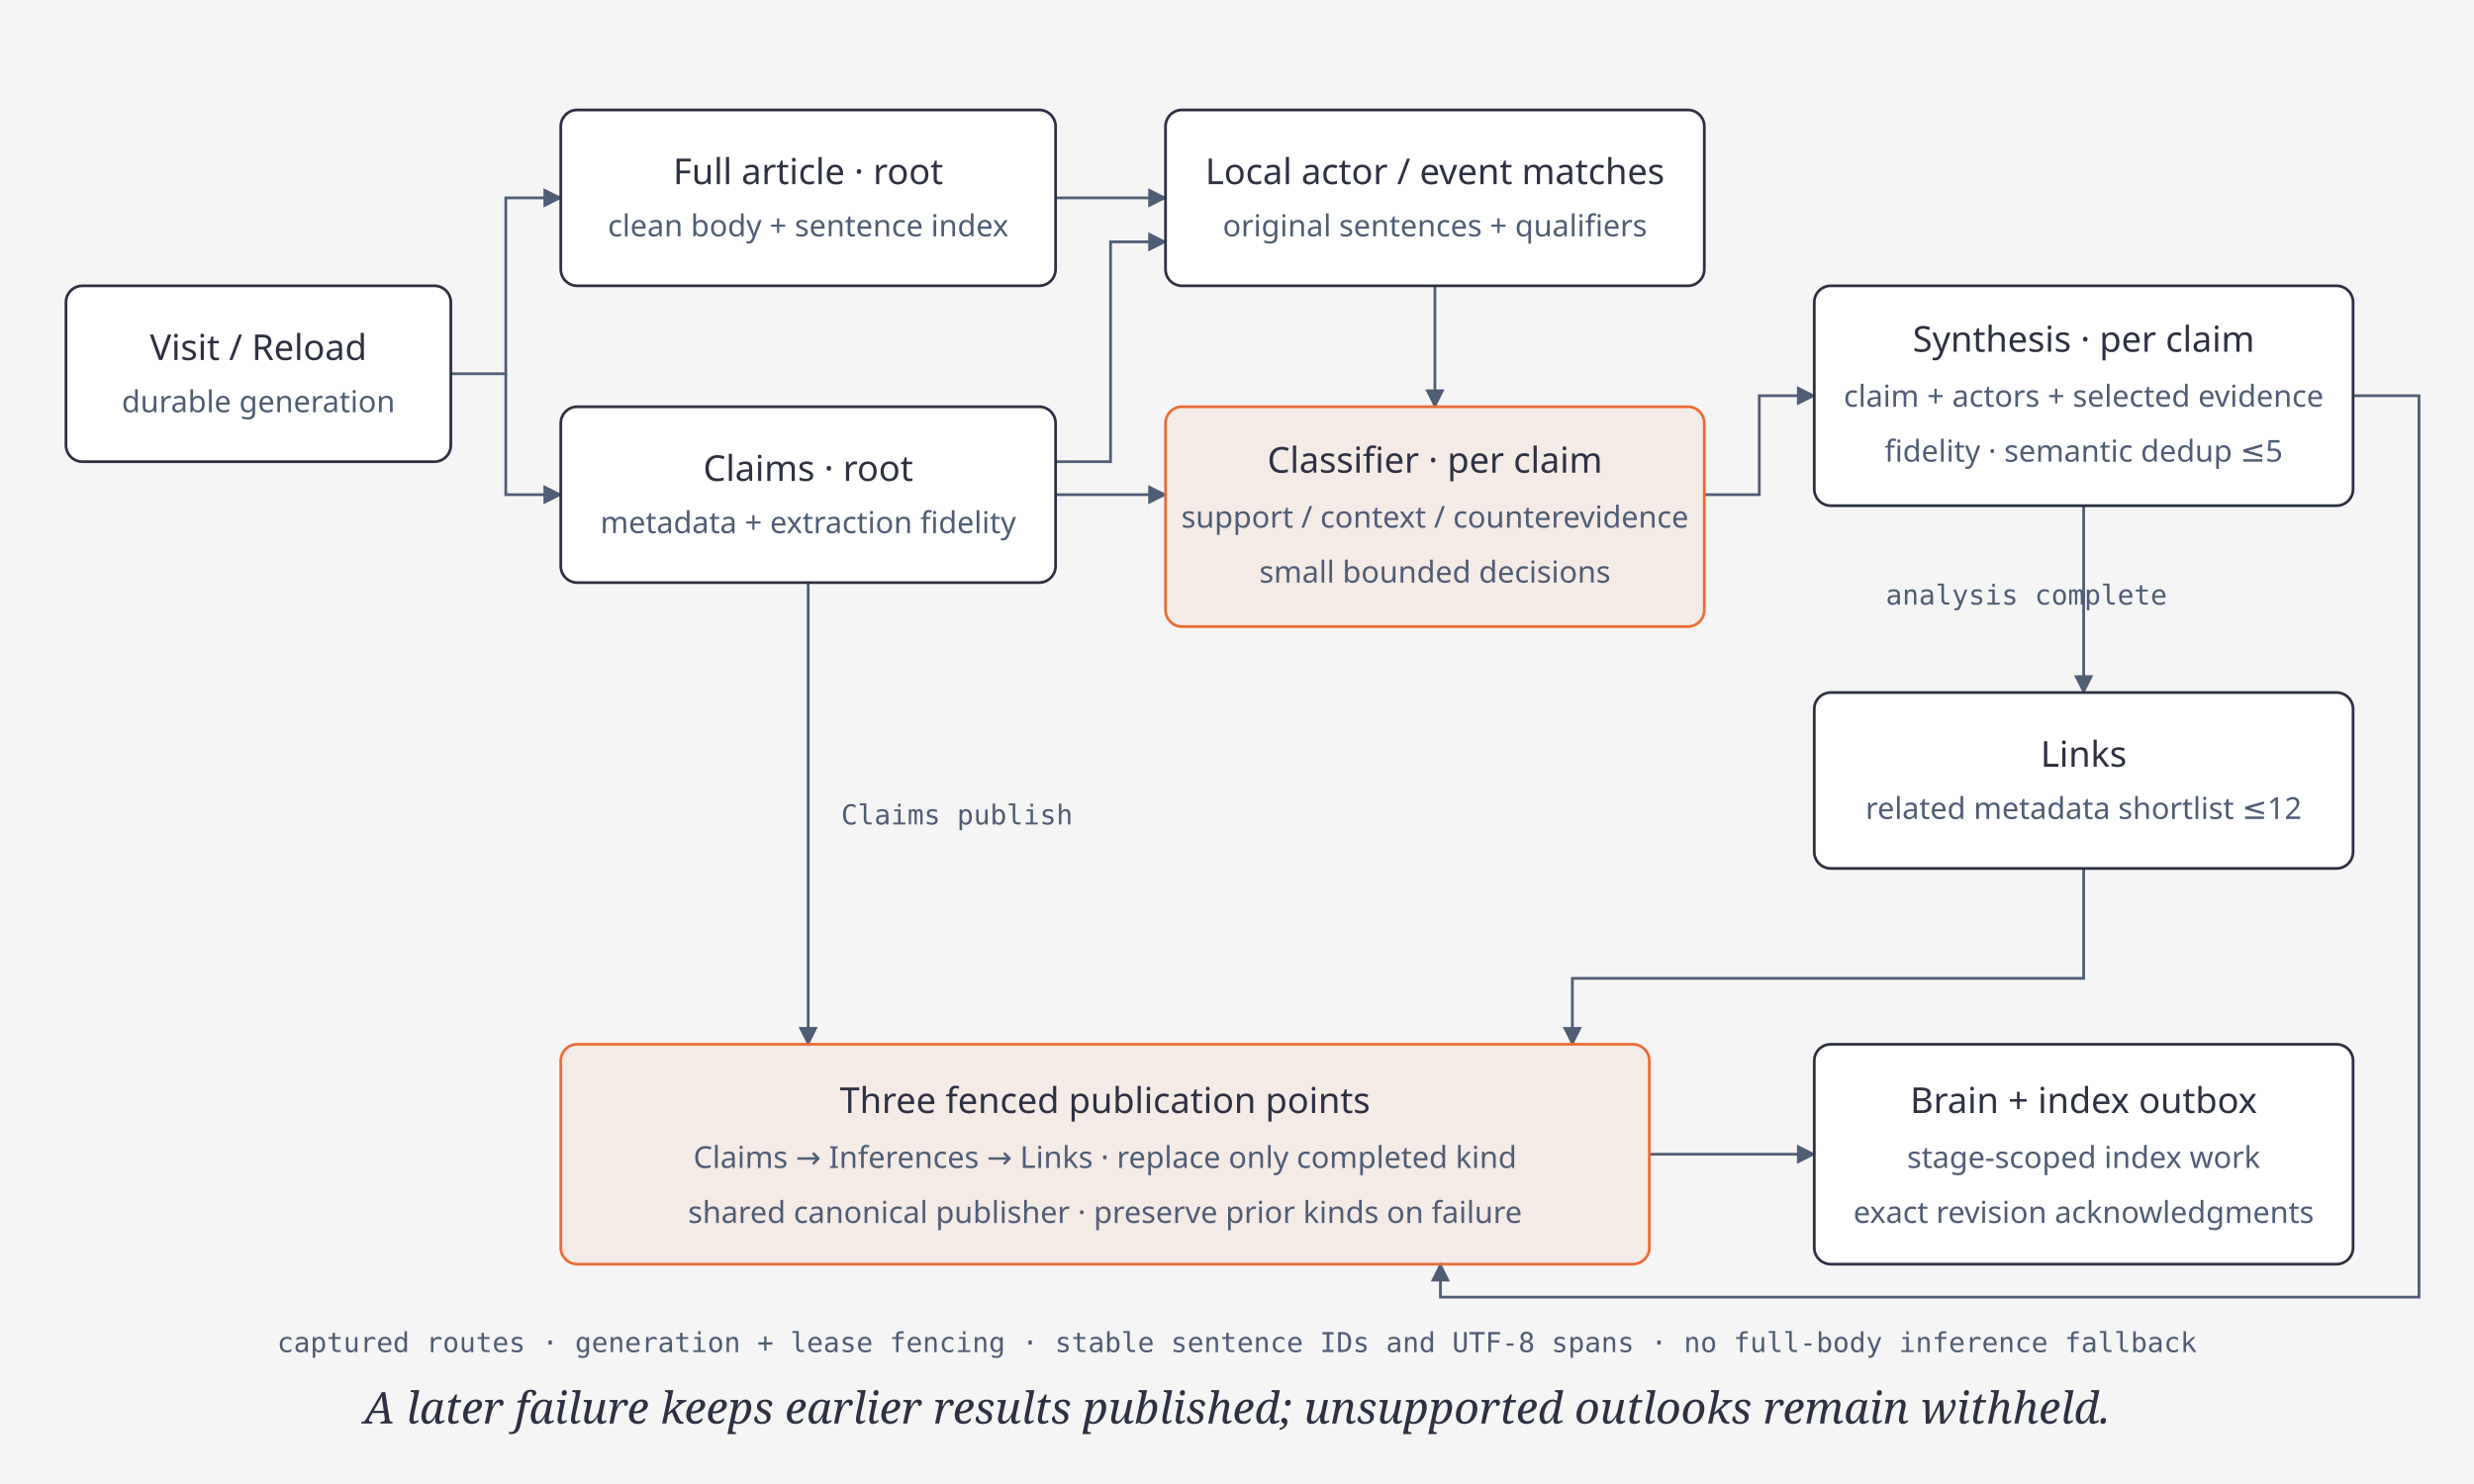
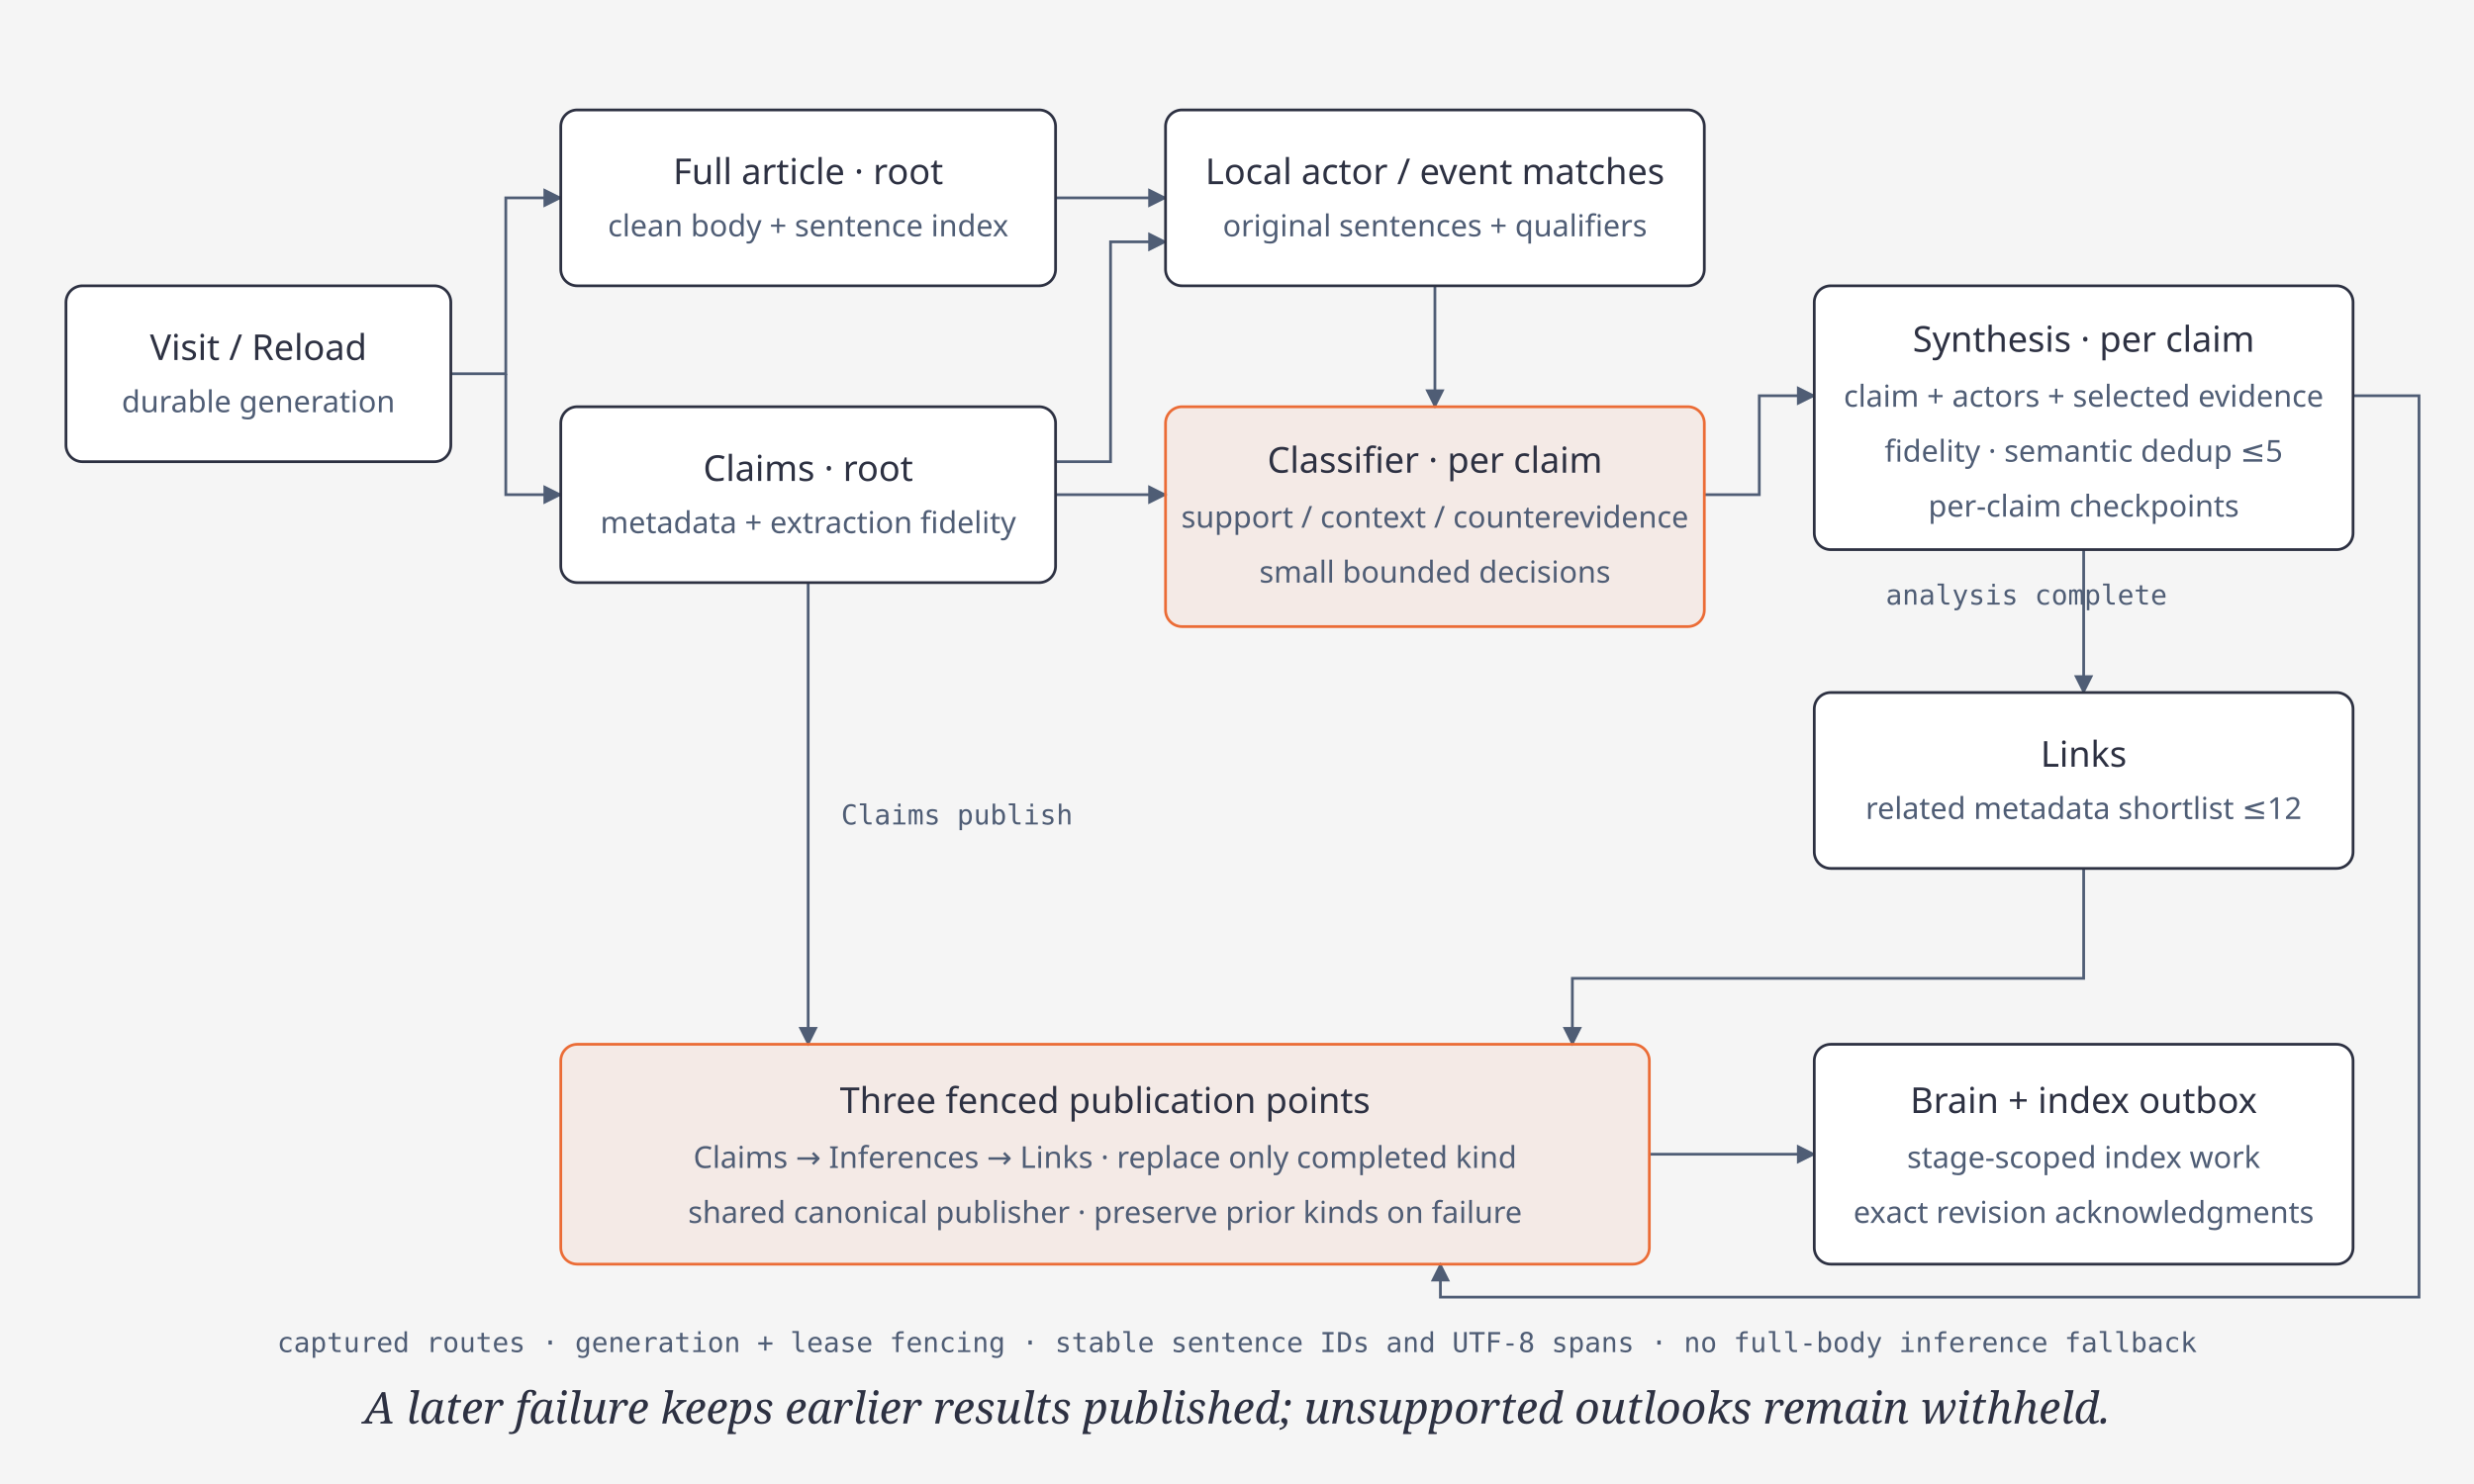
<svg xmlns="http://www.w3.org/2000/svg" role="img" aria-labelledby="intel-brief-chain-title intel-brief-chain-desc" viewBox="0 0 900 540">
  <defs>
    <marker id="arrow" viewBox="0 0 10 10" refX="9" refY="5" markerWidth="7" markerHeight="7" orient="auto">
      <path d="M0 0 L10 5 L0 10 Z" fill="#4f5d75" />
    </marker>
  </defs>
  <rect width="900" height="540" fill="#f5f5f5" />
  <g fill="none" stroke="#4f5d75" marker-end="url(#arrow)">
    <path d="M164 136 H184 V72 H204" />
    <path d="M184 136 V180 H204" />
    <path d="M384 72 H424" />
    <path d="M384 168 H404 V88 H424" />
    <path d="M522 104 V148" />
    <path d="M384 180 H424" />
    <path d="M620 180 H640 V144 H660" />
    <path d="M758 184 V252" />
    <path d="M294 212 V380" />
    <path d="M856 144 H880 V472 H524 V460" />
    <path d="M758 316 V356 H572 V380" />
    <path d="M600 420 H660" />
  </g>
  <g font-family="Geist,system-ui,sans-serif" font-size="13" text-anchor="middle" fill="#2d3142">
    <rect x="24" y="104" width="140" height="64" rx="6" fill="#fff" stroke="#2d3142" />
    <text x="94" y="131">Visit / Reload</text>
    <text x="94" y="150" font-size="11" fill="#4f5d75">durable generation</text>
    <rect x="204" y="40" width="180" height="64" rx="6" fill="#fff" stroke="#2d3142" />
    <text x="294" y="67">Full article · root</text>
    <text x="294" y="86" font-size="11" fill="#4f5d75">clean body + sentence index</text>
    <rect x="204" y="148" width="180" height="64" rx="6" fill="#fff" stroke="#2d3142" />
    <text x="294" y="175">Claims · root</text>
    <text x="294" y="194" font-size="11" fill="#4f5d75">metadata + extraction fidelity</text>
    <rect x="424" y="40" width="196" height="64" rx="6" fill="#fff" stroke="#2d3142" />
    <text x="522" y="67">Local actor / event matches</text>
    <text x="522" y="86" font-size="11" fill="#4f5d75">original sentences + qualifiers</text>
    <rect x="424" y="148" width="196" height="80" rx="6" fill="rgba(235,108,54,0.08)" stroke="#eb6c36" />
    <text x="522" y="172">Classifier · per claim</text>
    <text x="522" y="192" font-size="11" fill="#4f5d75">support / context / counterevidence</text>
    <text x="522" y="212" font-size="11" fill="#4f5d75">small bounded decisions</text>
-     <rect x="660" y="104" width="196" height="80" rx="6" fill="#fff" stroke="#2d3142" />
+     <rect x="660" y="104" width="196" height="96" rx="6" fill="#fff" stroke="#2d3142" />
    <text x="758" y="128">Synthesis · per claim</text>
    <text x="758" y="148" font-size="11" fill="#4f5d75">claim + actors + selected evidence</text>
    <text x="758" y="168" font-size="11" fill="#4f5d75">fidelity · semantic dedup ≤5</text>
+     <text x="758" y="188" font-size="11" fill="#4f5d75">per-claim checkpoints</text>
    <rect x="660" y="252" width="196" height="64" rx="6" fill="#fff" stroke="#2d3142" />
    <text x="758" y="279">Links</text>
    <text x="758" y="298" font-size="11" fill="#4f5d75">related metadata shortlist ≤12</text>
    <rect x="204" y="380" width="396" height="80" rx="6" fill="rgba(235,108,54,0.08)" stroke="#eb6c36" />
    <text x="402" y="405">Three fenced publication points</text>
    <text x="402" y="425" font-size="11" fill="#4f5d75">Claims → Inferences → Links · replace only completed kind</text>
    <text x="402" y="445" font-size="11" fill="#4f5d75">shared canonical publisher · preserve prior kinds on failure</text>
    <rect x="660" y="380" width="196" height="80" rx="6" fill="#fff" stroke="#2d3142" />
    <text x="758" y="405">Brain + index outbox</text>
    <text x="758" y="425" font-size="11" fill="#4f5d75">stage-scoped index work</text>
    <text x="758" y="445" font-size="11" fill="#4f5d75">exact revision acknowledgments</text>
  </g>
  <g font-family="Geist Mono,ui-monospace,monospace" font-size="10" fill="#4f5d75">
    <text x="306" y="300">Claims publish</text>
    <text x="686" y="220">analysis complete</text>
  </g>
  <text x="450" y="492" text-anchor="middle" font-family="Geist Mono,ui-monospace,monospace" font-size="10" fill="#4f5d75">captured routes · generation + lease fencing · stable sentence IDs and UTF-8 spans · no full-body inference fallback</text>
  <text x="450" y="518" text-anchor="middle" font-family="Instrument Serif,serif" font-size="16" font-style="italic" fill="#2d3142">A later failure keeps earlier results published; unsupported outlooks remain withheld.</text>
</svg>
